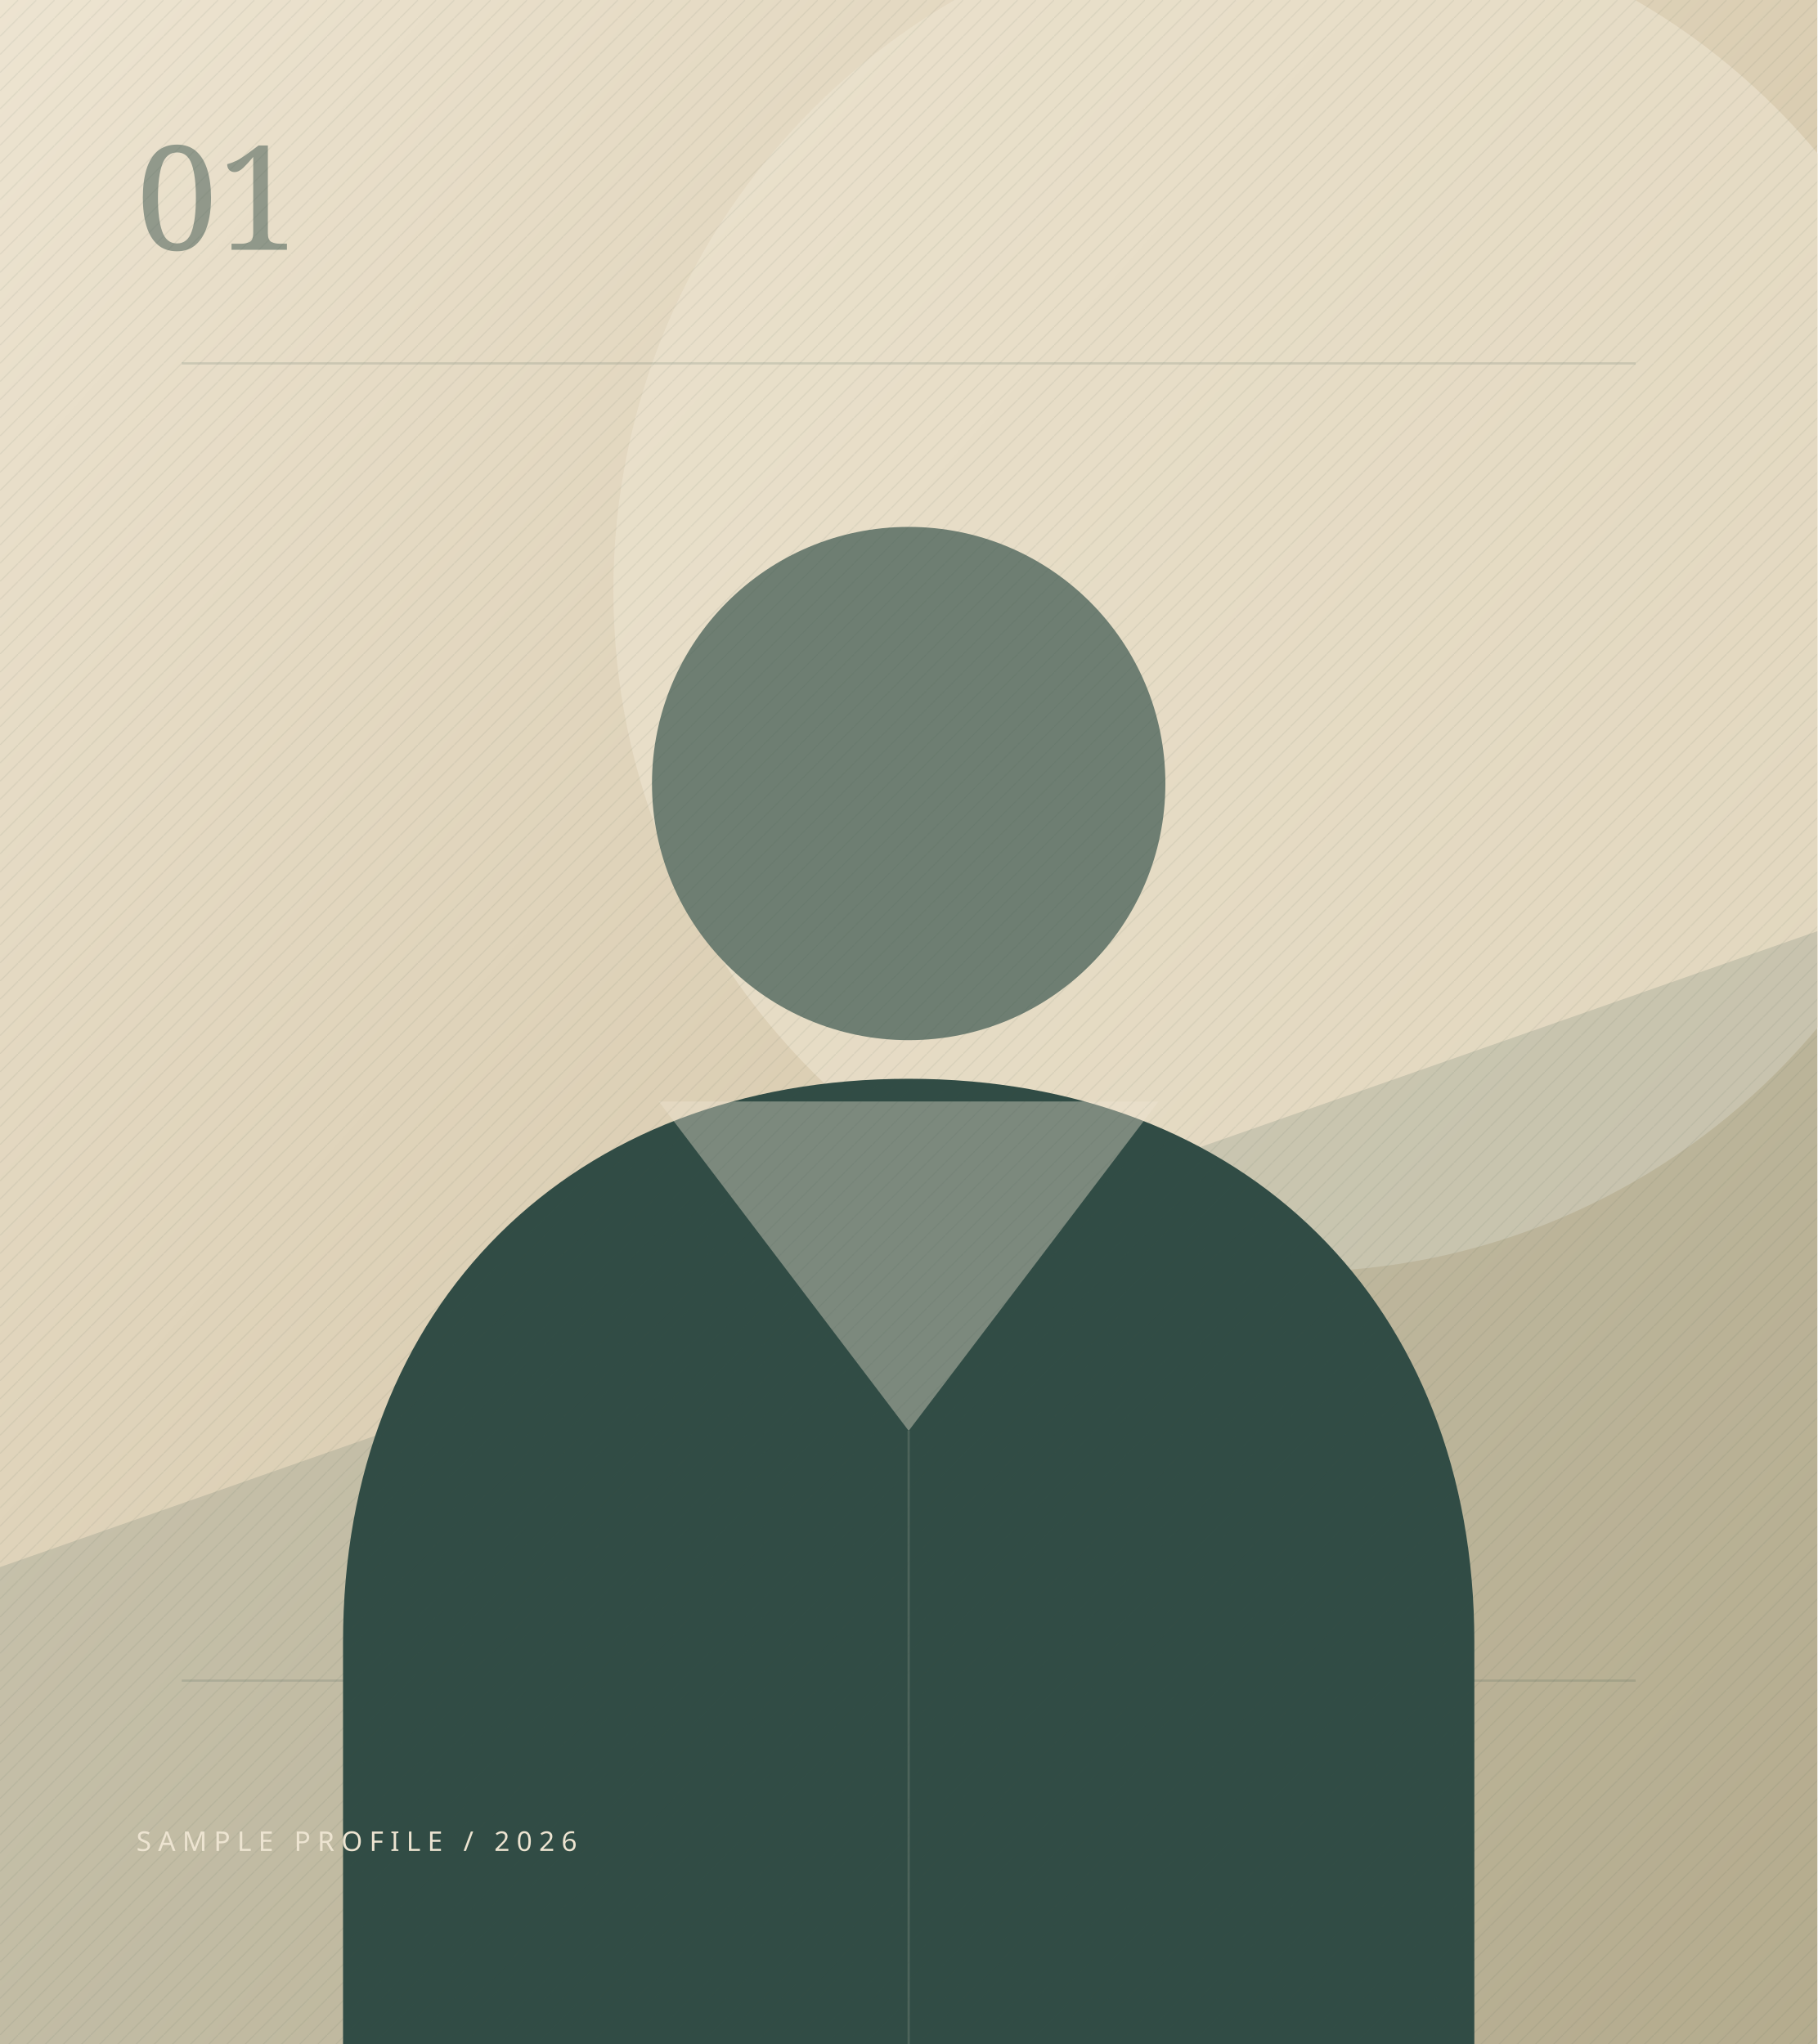
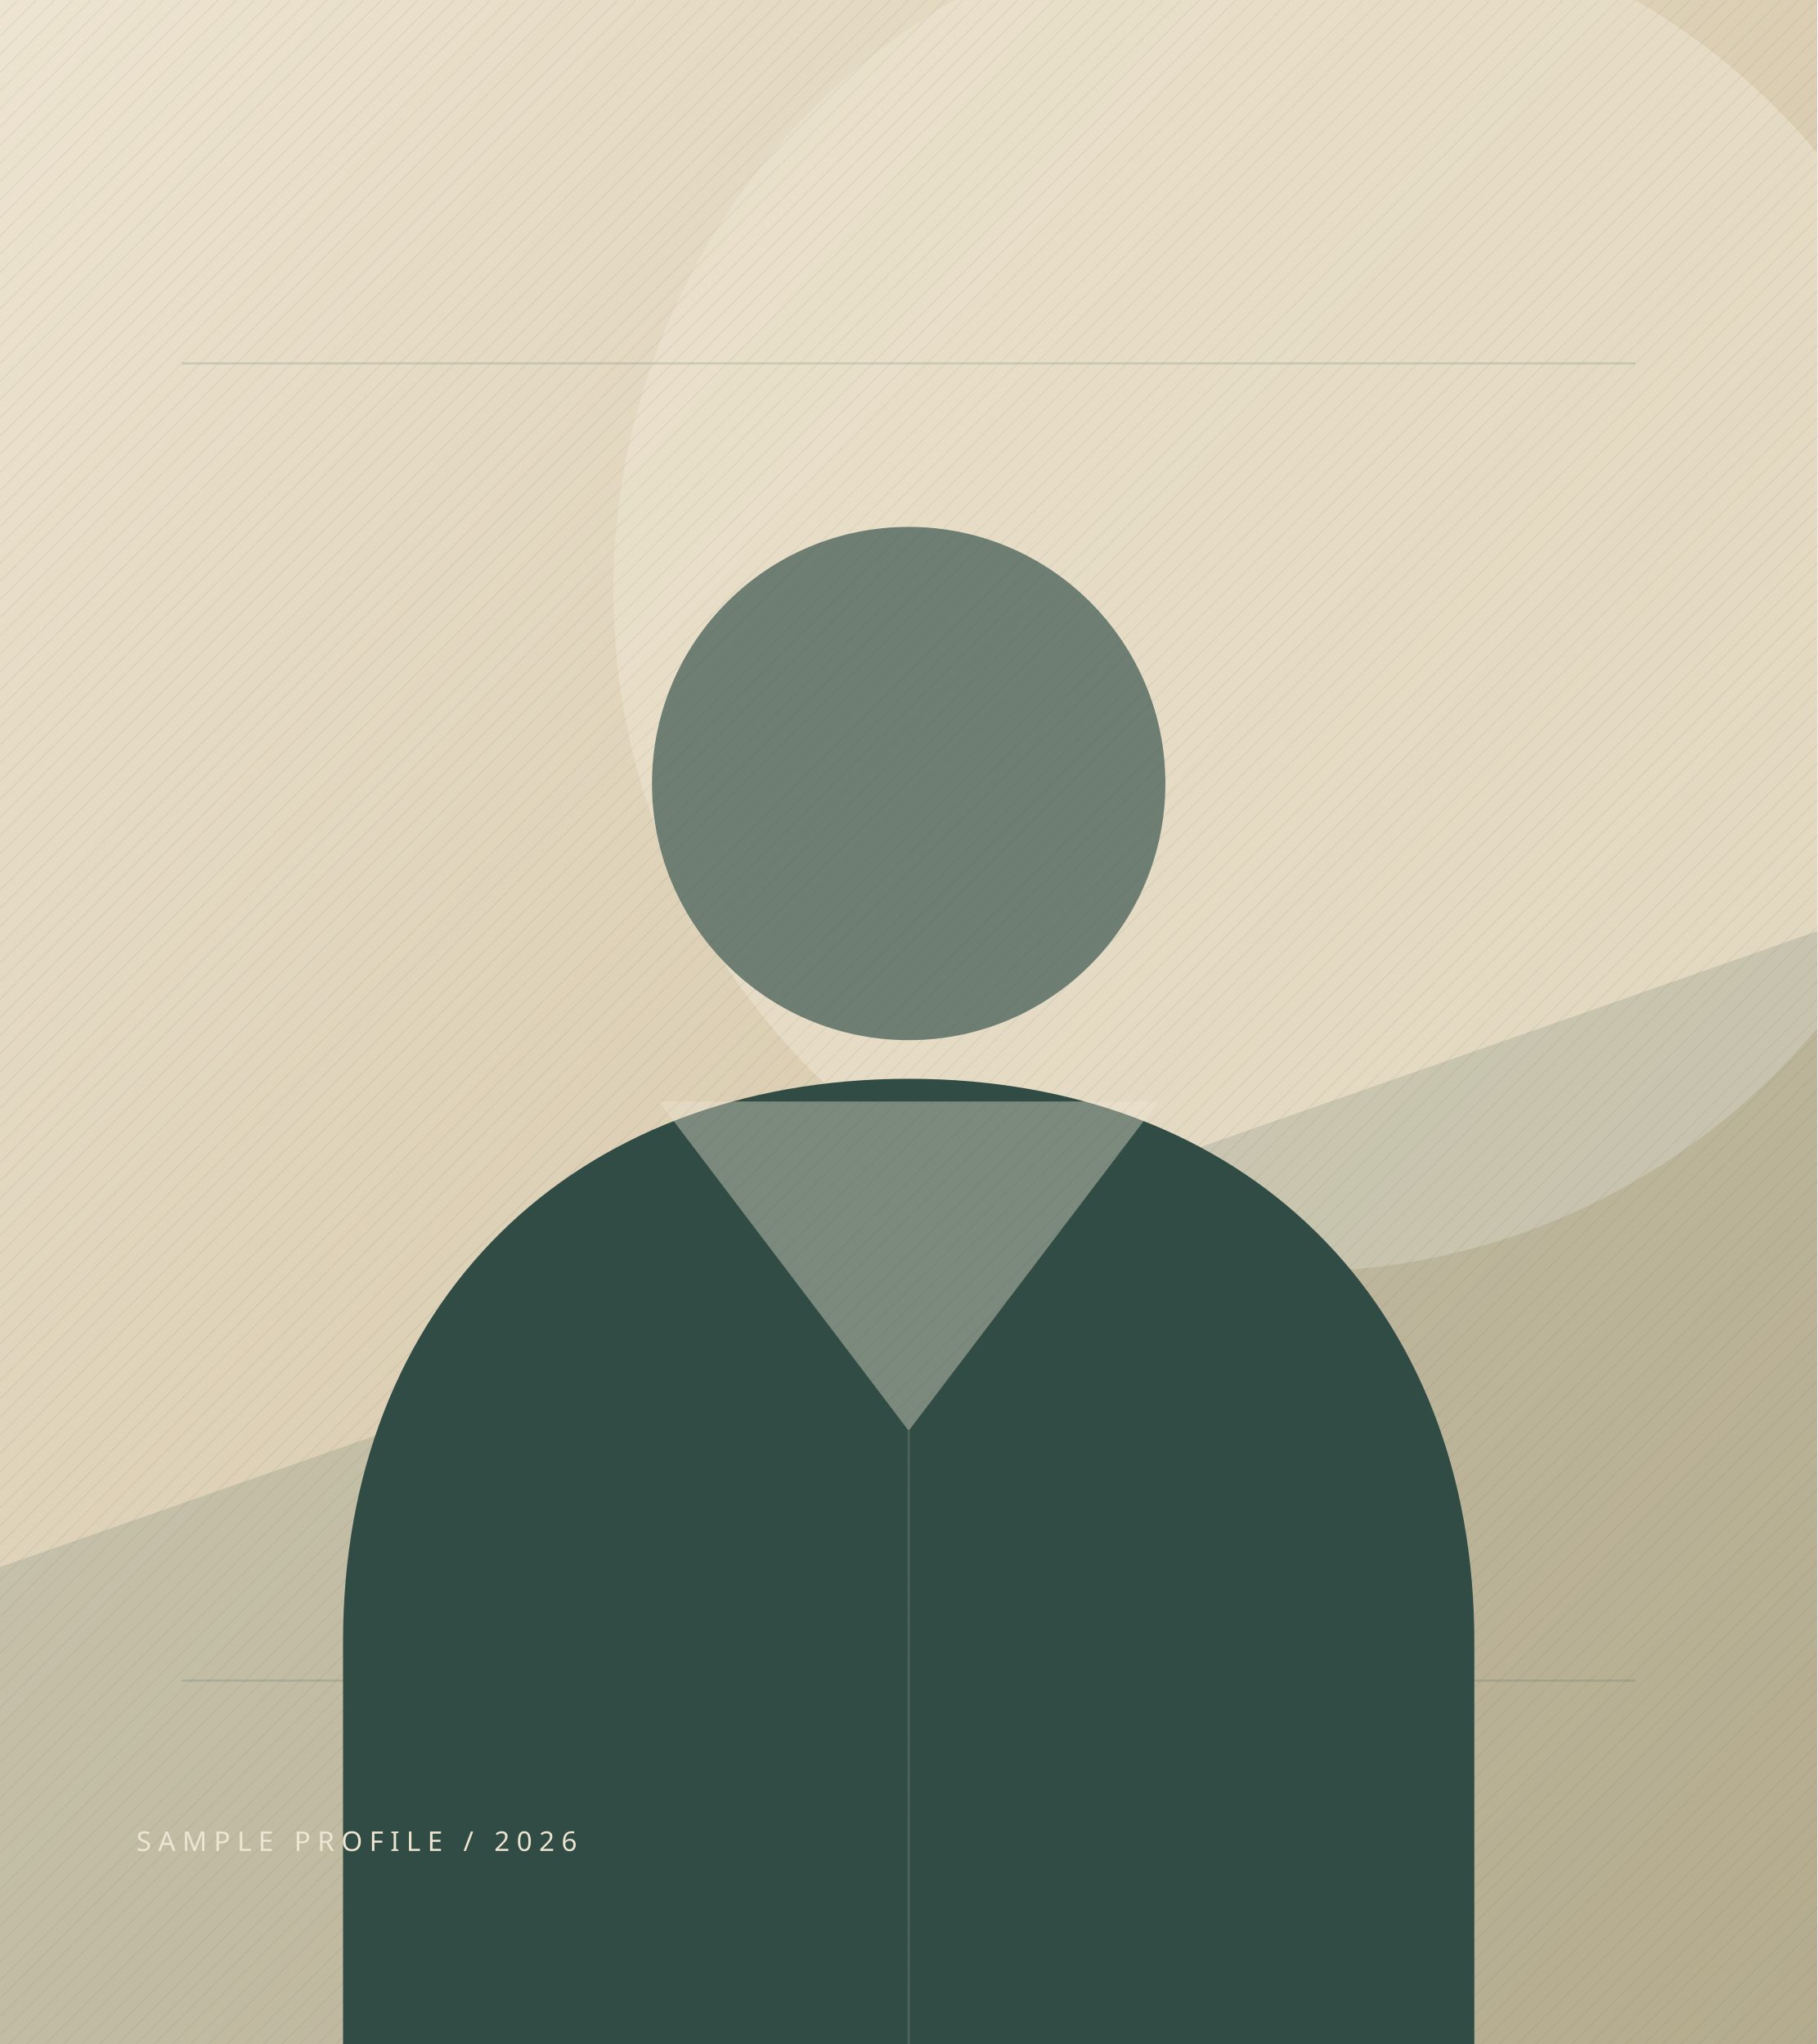
<svg xmlns="http://www.w3.org/2000/svg" viewBox="0 0 800 900">
  <defs>
    <linearGradient id="bg" x2="1" y2="1">
      <stop stop-color="#ede4d1" />
      <stop offset="1" stop-color="#c9b895" />
    </linearGradient>
    <pattern id="lines" width="8" height="8" patternUnits="userSpaceOnUse">
      <path d="M0 8L8 0" stroke="#314c45" stroke-width=".5" opacity=".08" />
    </pattern>
  </defs>
  <rect width="800" height="900" fill="url(#bg)" />
  <circle cx="570" cy="260" r="300" fill="#ede4d1" opacity=".6" />
  <path d="M0 690L800 410V900H0Z" fill="#6e7e72" opacity=".23" />
-   <text x="60" y="110" fill="#314c45" font-family="Georgia,serif" font-size="64" opacity=".48">01</text>
  <path d="M80 160H720M80 740H720" stroke="#314c45" opacity=".15" />
  <circle cx="400" cy="345" r="113" fill="#6e7e72" />
  <path d="M151 900V723c0-149 101-248 249-248s249 99 249 248v177" fill="#314c45" />
  <path d="M290 485L400 630 510 485" fill="#ede4d1" opacity=".4" />
  <path d="M400 630V900" stroke="#ede4d1" opacity=".15" />
  <rect width="800" height="900" fill="url(#lines)" />
  <text x="60" y="815" fill="#ede4d1" font-size="12" letter-spacing="3" font-family="sans-serif">SAMPLE PROFILE / 2026</text>
</svg>
